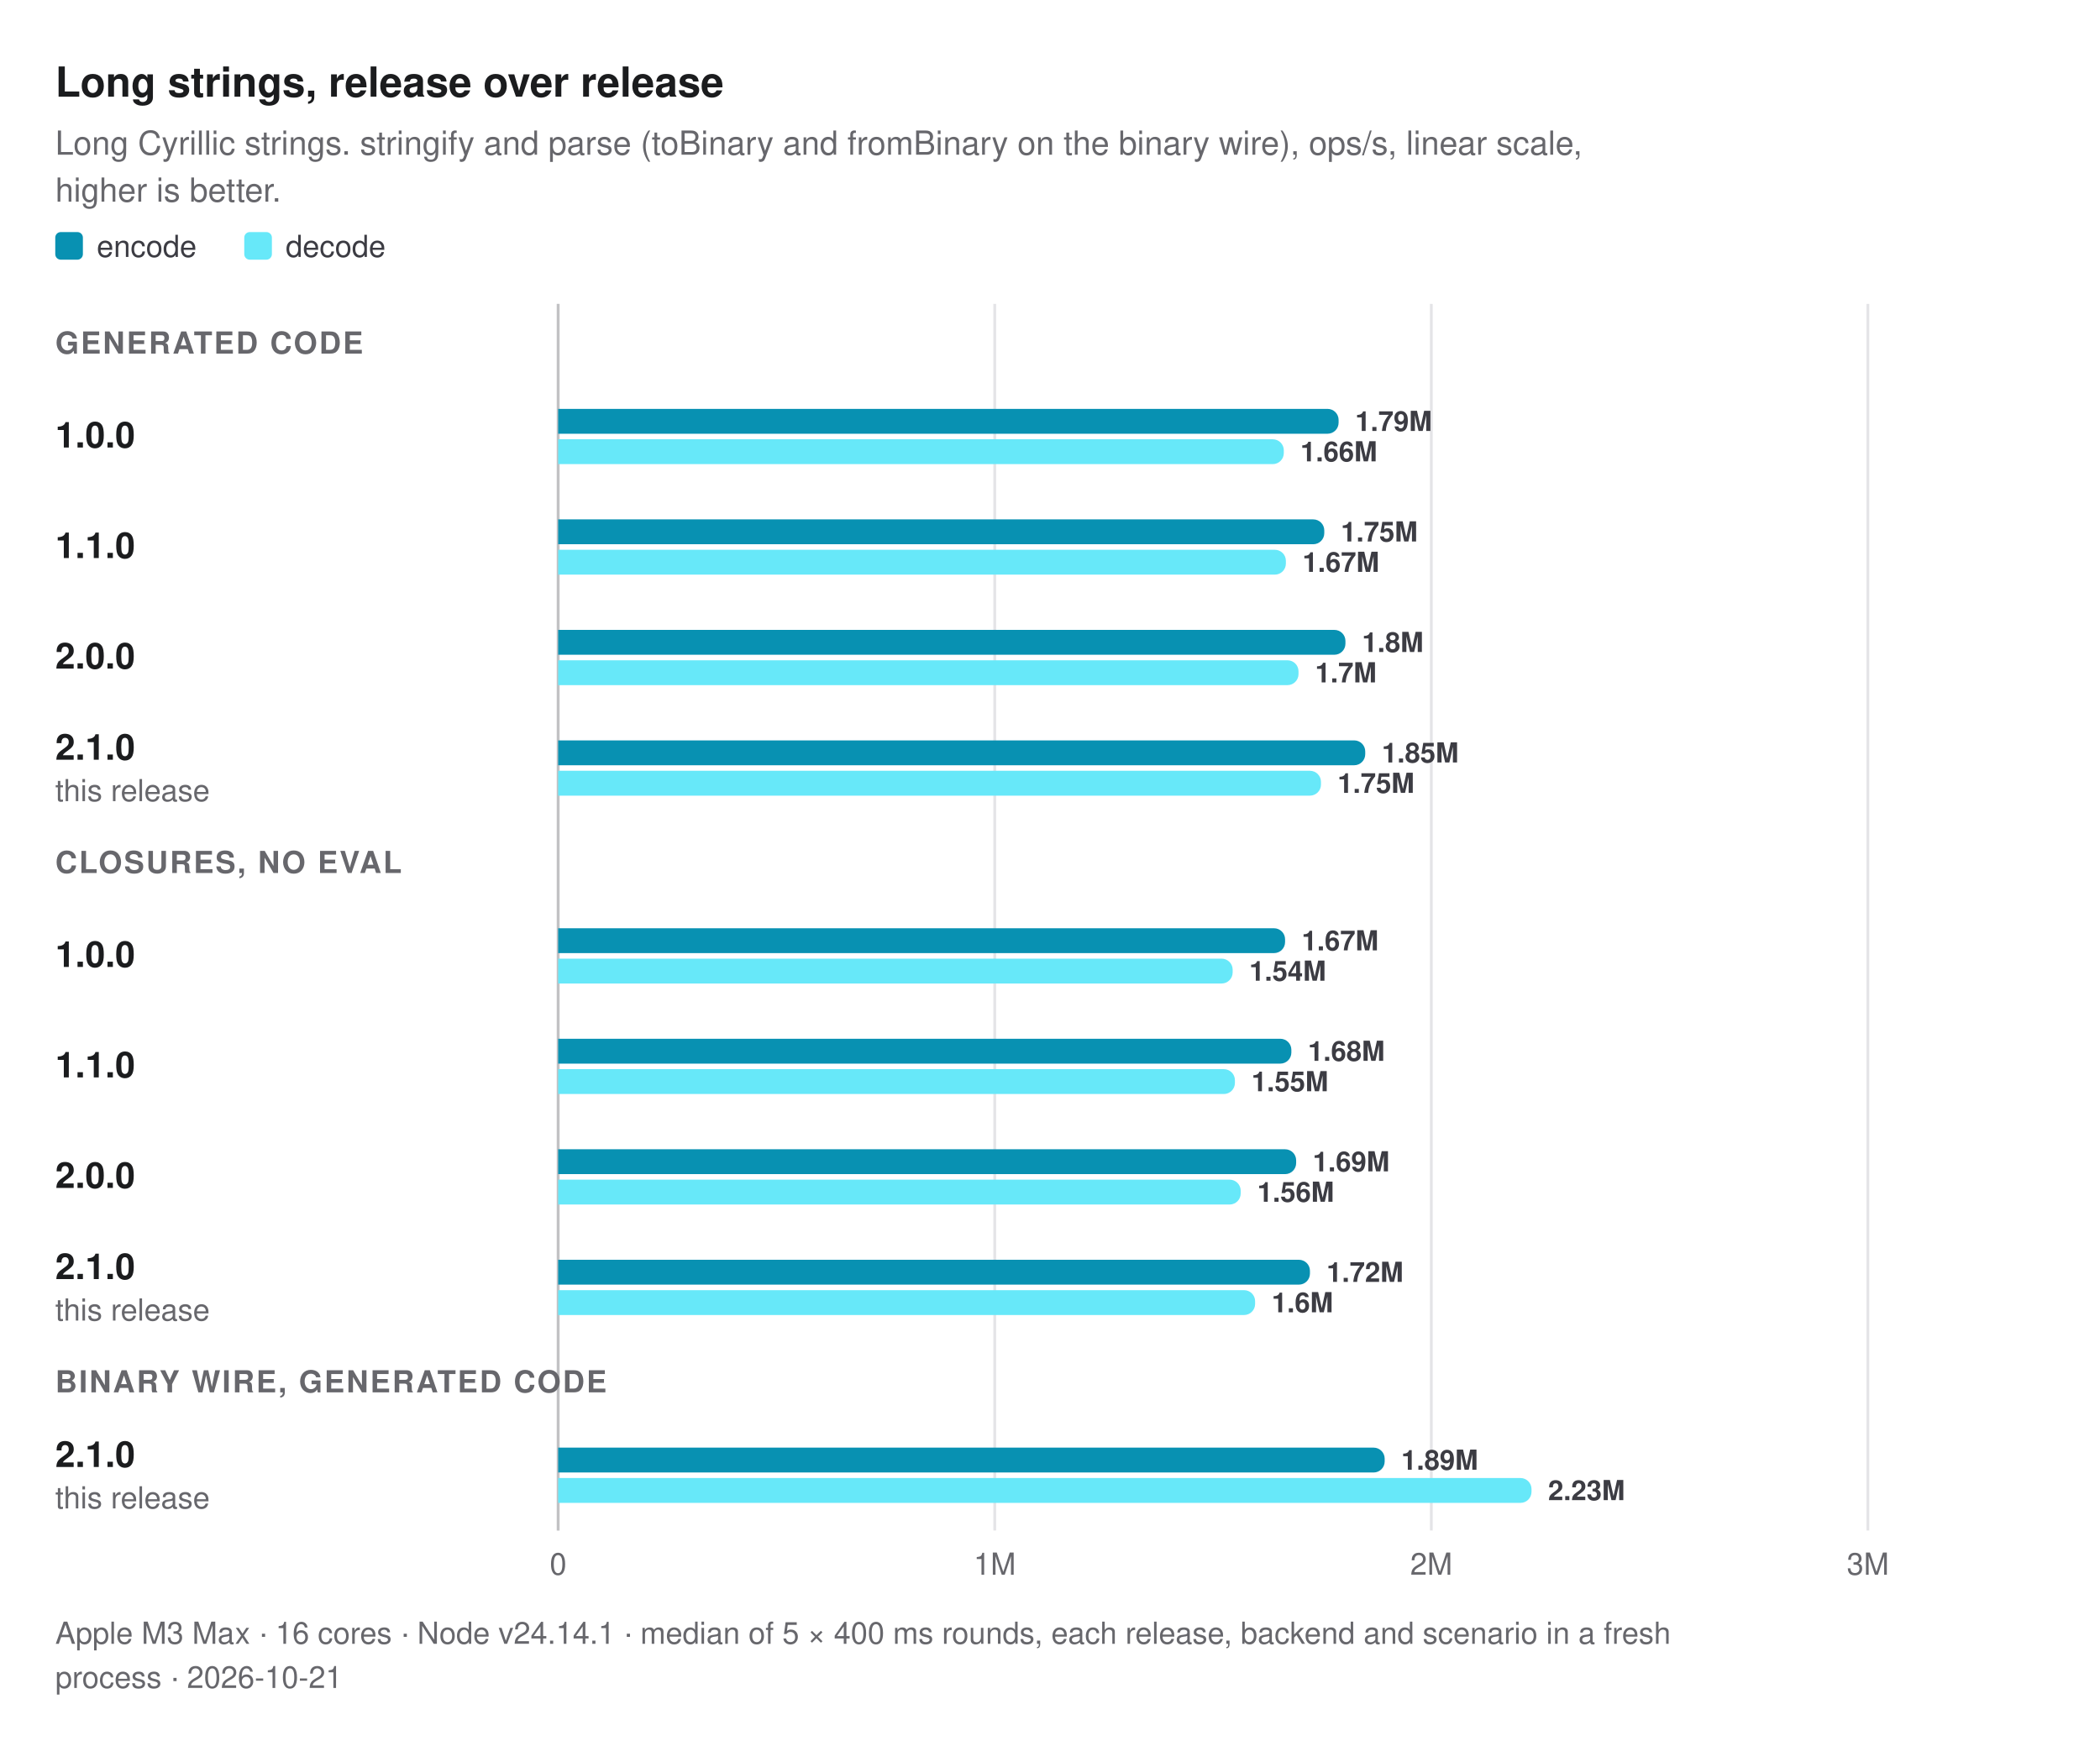
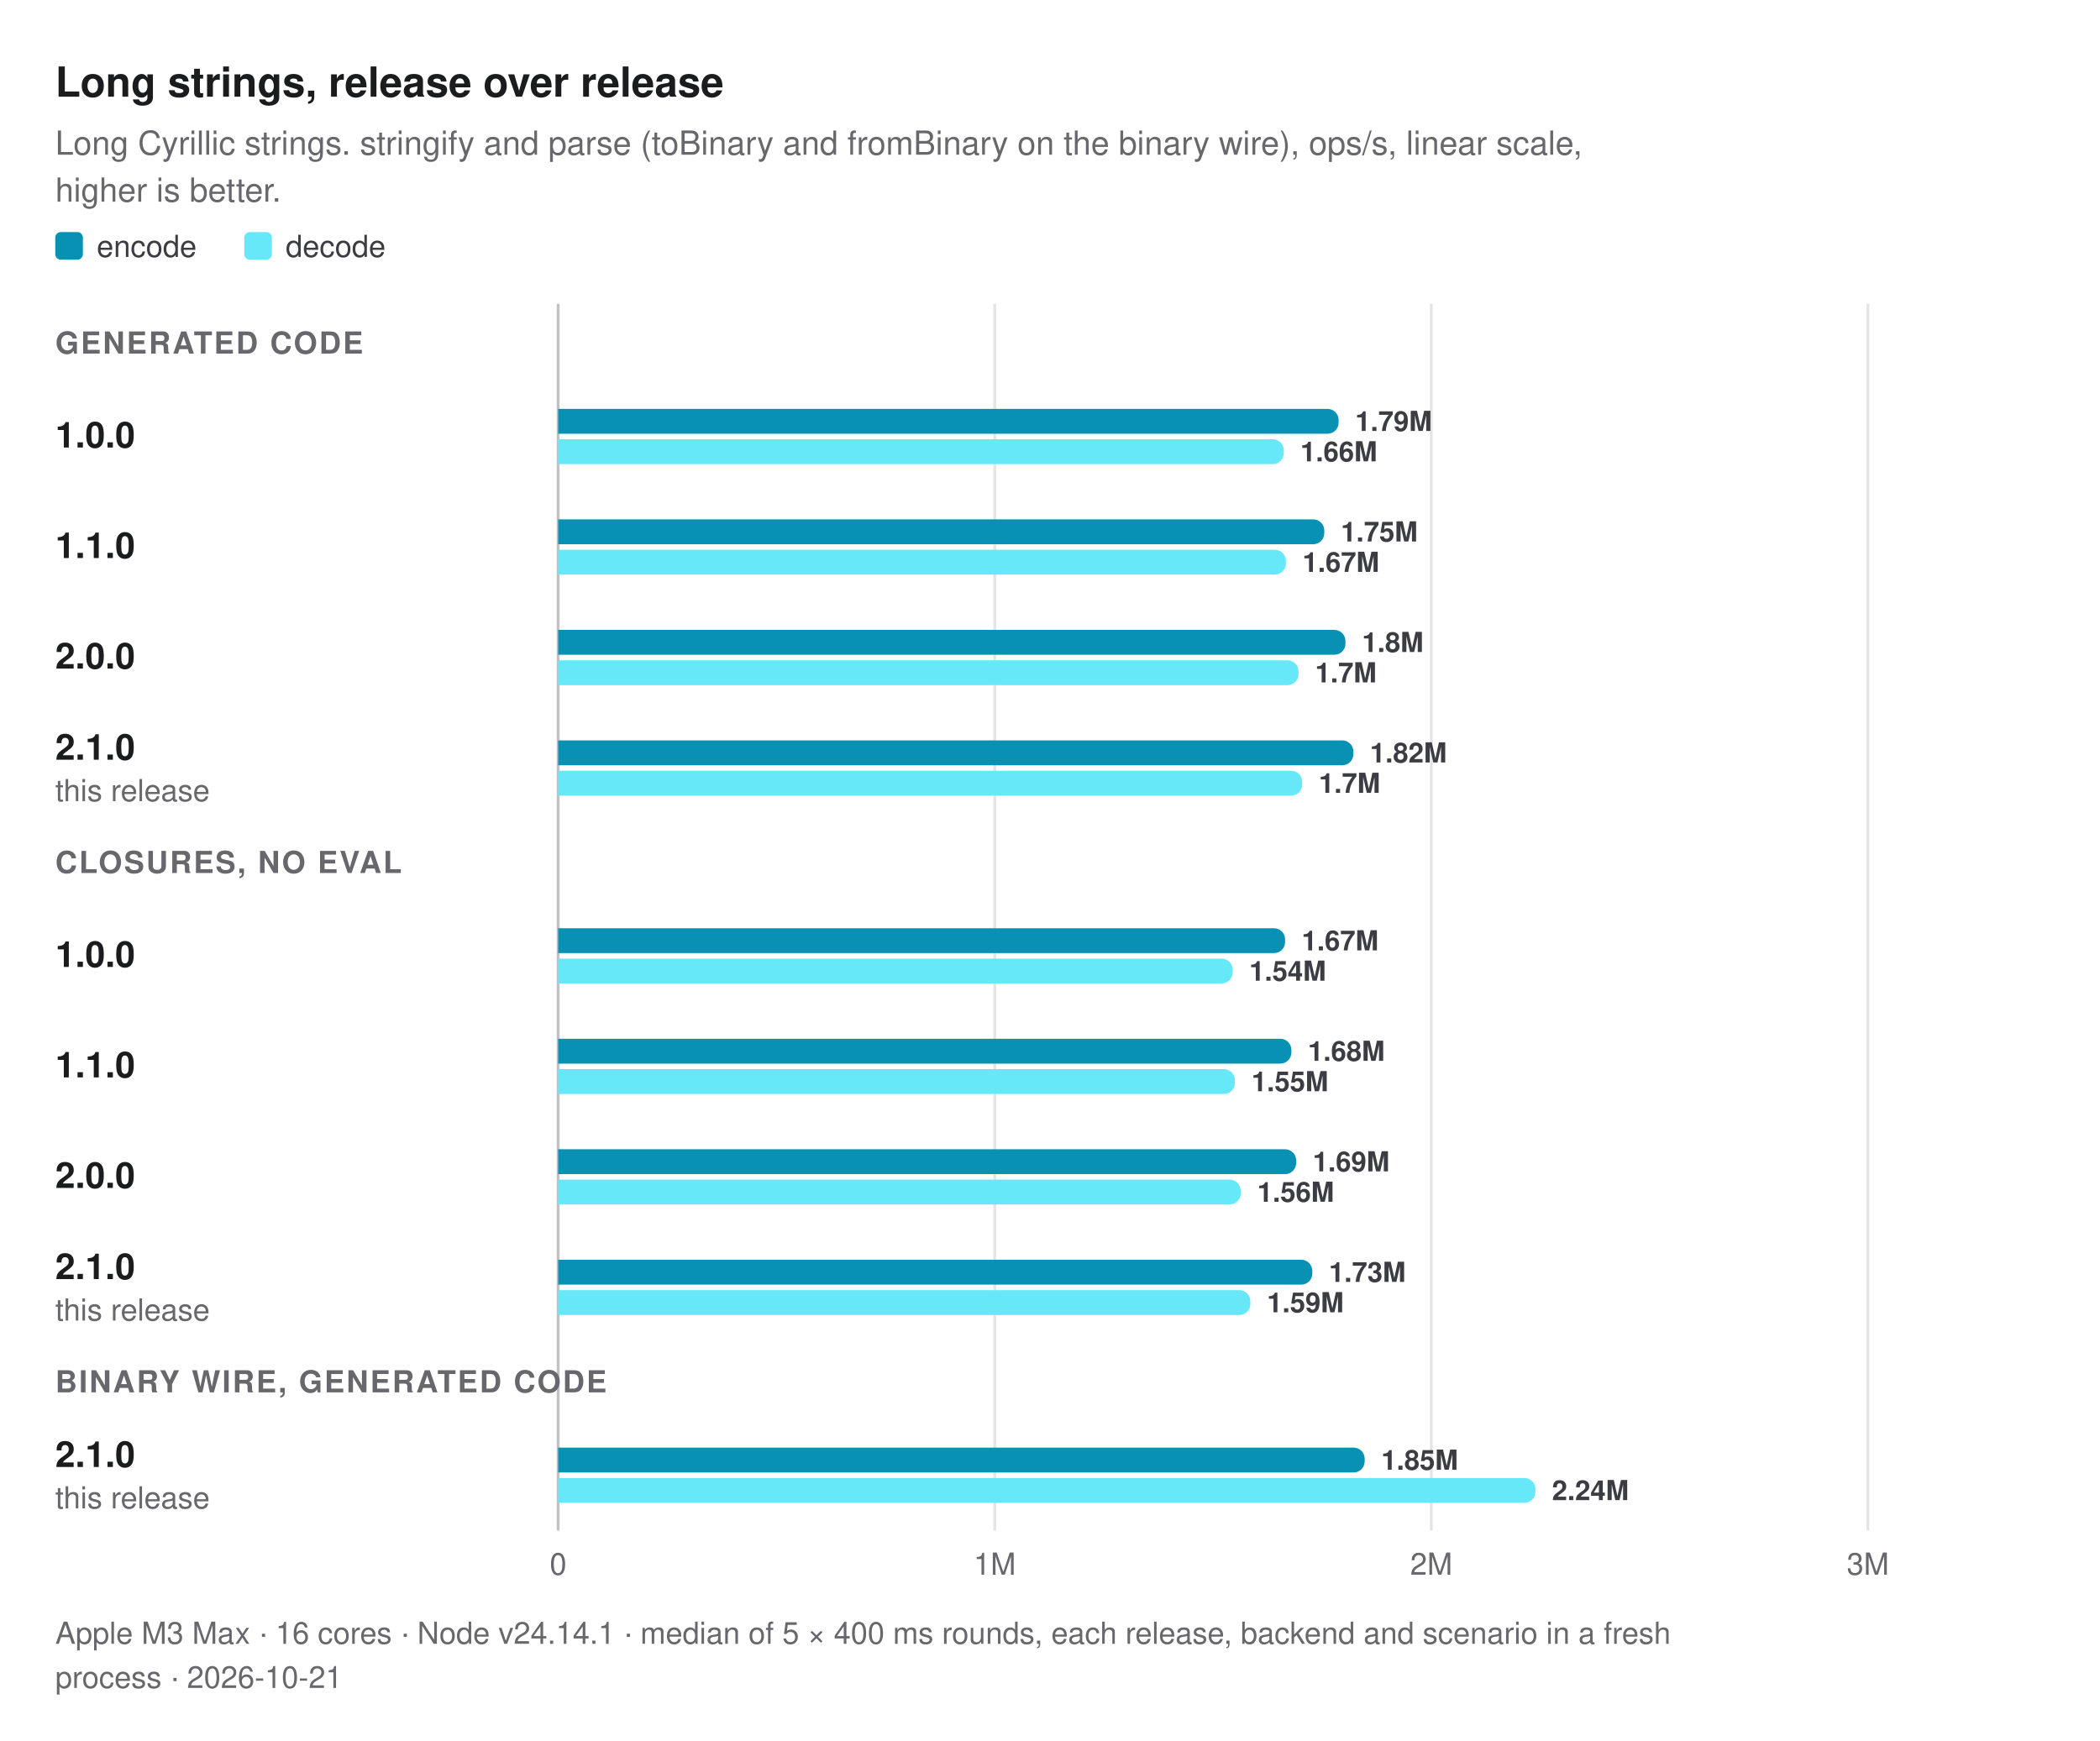
<svg xmlns="http://www.w3.org/2000/svg" width="760" height="630" viewBox="0 0 760 630" role="img" aria-label="Long strings, release over release. Long Cyrillic strings. stringify and parse (toBinary and fromBinary on the binary wire), ops/s, linear scale, higher is better.">
  <style>
  text { font-family: -apple-system, BlinkMacSystemFont, "Segoe UI", Helvetica, Arial, sans-serif; }
  .title { font-size: 15px; font-weight: 700; fill: #1b1c1e; }
  .subtitle, .caption { font-size: 12px; fill: #67676c; }
  .caption { font-size: 11px; }
  .group { font-size: 11px; font-weight: 600; letter-spacing: 0.06em; fill: #67676c; }
  .label { font-size: 13px; font-weight: 600; fill: #1b1c1e; }
  .label.primary, .label.secondary { font-weight: 700; }
  .sublabel { font-size: 11px; fill: #67676c; }
  .value { font-size: 12px; font-weight: 600; fill: #3c3c43; font-variant-numeric: tabular-nums; }
  .value.small { font-size: 10px; }
  .legend { font-size: 11px; fill: #3c3c43; }
  .tick { font-size: 11px; fill: #67676c; font-variant-numeric: tabular-nums; }
  .grid { stroke: #e4e4e7; stroke-width: 1; }
  .axis { stroke: #c2c2c4; stroke-width: 1; }
  .ref { stroke: #67676c; stroke-width: 1; stroke-dasharray: 3 3; }
  .bar { fill: #c9cad1; }
  .bar.primary { fill: #0891b2; }
  .bar.secondary { fill: #67e8f9; }
  @media (prefers-color-scheme: dark) {
    .title, .label { fill: #dfdfd6; }
    .subtitle, .caption, .group, .sublabel, .tick { fill: #98989f; }
    .value, .legend { fill: #c2c2c4; }
    .grid { stroke: #2e2e32; }
    .axis { stroke: #48484c; }
    .ref { stroke: #98989f; }
    .bar { fill: #4a4b53; }
    .bar.primary { fill: #22d3ee; }
    .bar.secondary { fill: #0e7490; }
  }
</style>
  <text class="title" x="20" y="35">Long strings, release over release</text>
  <text class="subtitle" x="20" y="56">Long Cyrillic strings. stringify and parse (toBinary and fromBinary on the binary wire), ops/s, linear scale,</text>
  <text class="subtitle" x="20" y="73">higher is better.</text>
  <rect class="bar primary" x="20" y="84" width="10" height="10" rx="2" />
  <text class="legend" x="35" y="93">encode</text>
  <rect class="bar secondary" x="88.4" y="84" width="10" height="10" rx="2" />
  <text class="legend" x="103.4" y="93">decode</text>
  <line class="grid" x1="202" y1="110" x2="202" y2="554" />
  <text class="tick" x="202" y="570" text-anchor="middle">0</text>
  <line class="grid" x1="360" y1="110" x2="360" y2="554" />
  <text class="tick" x="360" y="570" text-anchor="middle">1M</text>
  <line class="grid" x1="518" y1="110" x2="518" y2="554" />
  <text class="tick" x="518" y="570" text-anchor="middle">2M</text>
  <line class="grid" x1="676" y1="110" x2="676" y2="554" />
  <text class="tick" x="676" y="570" text-anchor="middle">3M</text>
  <line class="axis" x1="202" y1="110" x2="202" y2="554" />
  <text class="group" x="20" y="128">GENERATED CODE</text>
  <g>
    <text class="label" x="20" y="162">1.0.0</text>
    <path class="bar primary" d="M202,148H480.449A4,4 0 0 1 484.449,152V153A4,4 0 0 1 480.449,157H202Z" />
    <text class="value small" x="490.449" y="156">1.79M</text>
    <path class="bar secondary" d="M202,159H460.616A4,4 0 0 1 464.616,163V164A4,4 0 0 1 460.616,168H202Z" />
    <text class="value small" x="470.616" y="167">1.66M</text>
  </g>
  <g>
    <text class="label" x="20" y="202">1.1.0</text>
    <path class="bar primary" d="M202,188H475.266A4,4 0 0 1 479.266,192V193A4,4 0 0 1 475.266,197H202Z" />
    <text class="value small" x="485.266" y="196">1.75M</text>
    <path class="bar secondary" d="M202,199H461.367A4,4 0 0 1 465.367,203V204A4,4 0 0 1 461.367,208H202Z" />
    <text class="value small" x="471.367" y="207">1.67M</text>
  </g>
  <g>
    <text class="label" x="20" y="242">2.0.0</text>
    <path class="bar primary" d="M202,228H482.921A4,4 0 0 1 486.921,232V233A4,4 0 0 1 482.921,237H202Z" />
    <text class="value small" x="492.921" y="236">1.8M</text>
    <path class="bar secondary" d="M202,239H465.94A4,4 0 0 1 469.94,243V244A4,4 0 0 1 465.94,248H202Z" />
    <text class="value small" x="475.94" y="247">1.7M</text>
  </g>
  <g>
    <text class="label" x="20" y="275">2.1.0</text>
    <text class="sublabel" x="20" y="290">this release</text>
-     <path class="bar primary" d="M202,268H490.087A4,4 0 0 1 494.087,272V273A4,4 0 0 1 490.087,277H202Z" />
-     <text class="value small" x="500.087" y="276">1.85M</text>
-     <path class="bar secondary" d="M202,279H474.065A4,4 0 0 1 478.065,283V284A4,4 0 0 1 474.065,288H202Z" />
-     <text class="value small" x="484.065" y="287">1.75M</text>
+     <path class="bar primary" d="M202,268H485.797A4,4 0 0 1 489.797,272V273A4,4 0 0 1 485.797,277H202Z" />
+     <text class="value small" x="495.797" y="276">1.82M</text>
+     <path class="bar secondary" d="M202,279H467.28A4,4 0 0 1 471.28,283V284A4,4 0 0 1 467.28,288H202Z" />
+     <text class="value small" x="477.28" y="287">1.7M</text>
  </g>
  <text class="group" x="20" y="316">CLOSURES, NO EVAL</text>
  <g>
    <text class="label" x="20" y="350">1.0.0</text>
    <path class="bar primary" d="M202,336H461.077A4,4 0 0 1 465.077,340V341A4,4 0 0 1 461.077,345H202Z" />
    <text class="value small" x="471.077" y="344">1.67M</text>
    <path class="bar secondary" d="M202,347H442.106A4,4 0 0 1 446.106,351V352A4,4 0 0 1 442.106,356H202Z" />
    <text class="value small" x="452.106" y="355">1.54M</text>
  </g>
  <g>
    <text class="label" x="20" y="390">1.1.0</text>
    <path class="bar primary" d="M202,376H463.35A4,4 0 0 1 467.35,380V381A4,4 0 0 1 463.35,385H202Z" />
    <text class="value small" x="473.35" y="384">1.68M</text>
    <path class="bar secondary" d="M202,387H442.923A4,4 0 0 1 446.923,391V392A4,4 0 0 1 442.923,396H202Z" />
    <text class="value small" x="452.923" y="395">1.55M</text>
  </g>
  <g>
    <text class="label" x="20" y="430">2.0.0</text>
    <path class="bar primary" d="M202,416H465.085A4,4 0 0 1 469.085,420V421A4,4 0 0 1 465.085,425H202Z" />
    <text class="value small" x="475.085" y="424">1.69M</text>
    <path class="bar secondary" d="M202,427H445.015A4,4 0 0 1 449.015,431V432A4,4 0 0 1 445.015,436H202Z" />
    <text class="value small" x="455.015" y="435">1.56M</text>
  </g>
  <g>
    <text class="label" x="20" y="463">2.1.0</text>
    <text class="sublabel" x="20" y="478">this release</text>
-     <path class="bar primary" d="M202,456H470.08A4,4 0 0 1 474.08,460V461A4,4 0 0 1 470.08,465H202Z" />
-     <text class="value small" x="480.08" y="464">1.72M</text>
-     <path class="bar secondary" d="M202,467H450.229A4,4 0 0 1 454.229,471V472A4,4 0 0 1 450.229,476H202Z" />
-     <text class="value small" x="460.229" y="475">1.6M</text>
+     <path class="bar primary" d="M202,456H470.932A4,4 0 0 1 474.932,460V461A4,4 0 0 1 470.932,465H202Z" />
+     <text class="value small" x="480.932" y="464">1.73M</text>
+     <path class="bar secondary" d="M202,467H448.51A4,4 0 0 1 452.51,471V472A4,4 0 0 1 448.51,476H202Z" />
+     <text class="value small" x="458.51" y="475">1.59M</text>
  </g>
  <text class="group" x="20" y="504">BINARY WIRE, GENERATED CODE</text>
  <g>
    <text class="label" x="20" y="531">2.1.0</text>
    <text class="sublabel" x="20" y="546">this release</text>
-     <path class="bar primary" d="M202,524H497.122A4,4 0 0 1 501.122,528V529A4,4 0 0 1 497.122,533H202Z" />
-     <text class="value small" x="507.122" y="532">1.89M</text>
-     <path class="bar secondary" d="M202,535H550.261A4,4 0 0 1 554.261,539V540A4,4 0 0 1 550.261,544H202Z" />
-     <text class="value small" x="560.261" y="543">2.23M</text>
+     <path class="bar primary" d="M202,524H489.879A4,4 0 0 1 493.879,528V529A4,4 0 0 1 489.879,533H202Z" />
+     <text class="value small" x="499.879" y="532">1.85M</text>
+     <path class="bar secondary" d="M202,535H551.674A4,4 0 0 1 555.674,539V540A4,4 0 0 1 551.674,544H202Z" />
+     <text class="value small" x="561.674" y="543">2.24M</text>
  </g>
  <text class="caption" x="20" y="595">Apple M3 Max · 16 cores · Node v24.14.1 · median of 5 × 400 ms rounds, each release, backend and scenario in a fresh</text>
  <text class="caption" x="20" y="611">process · 2026-10-21</text>
</svg>
